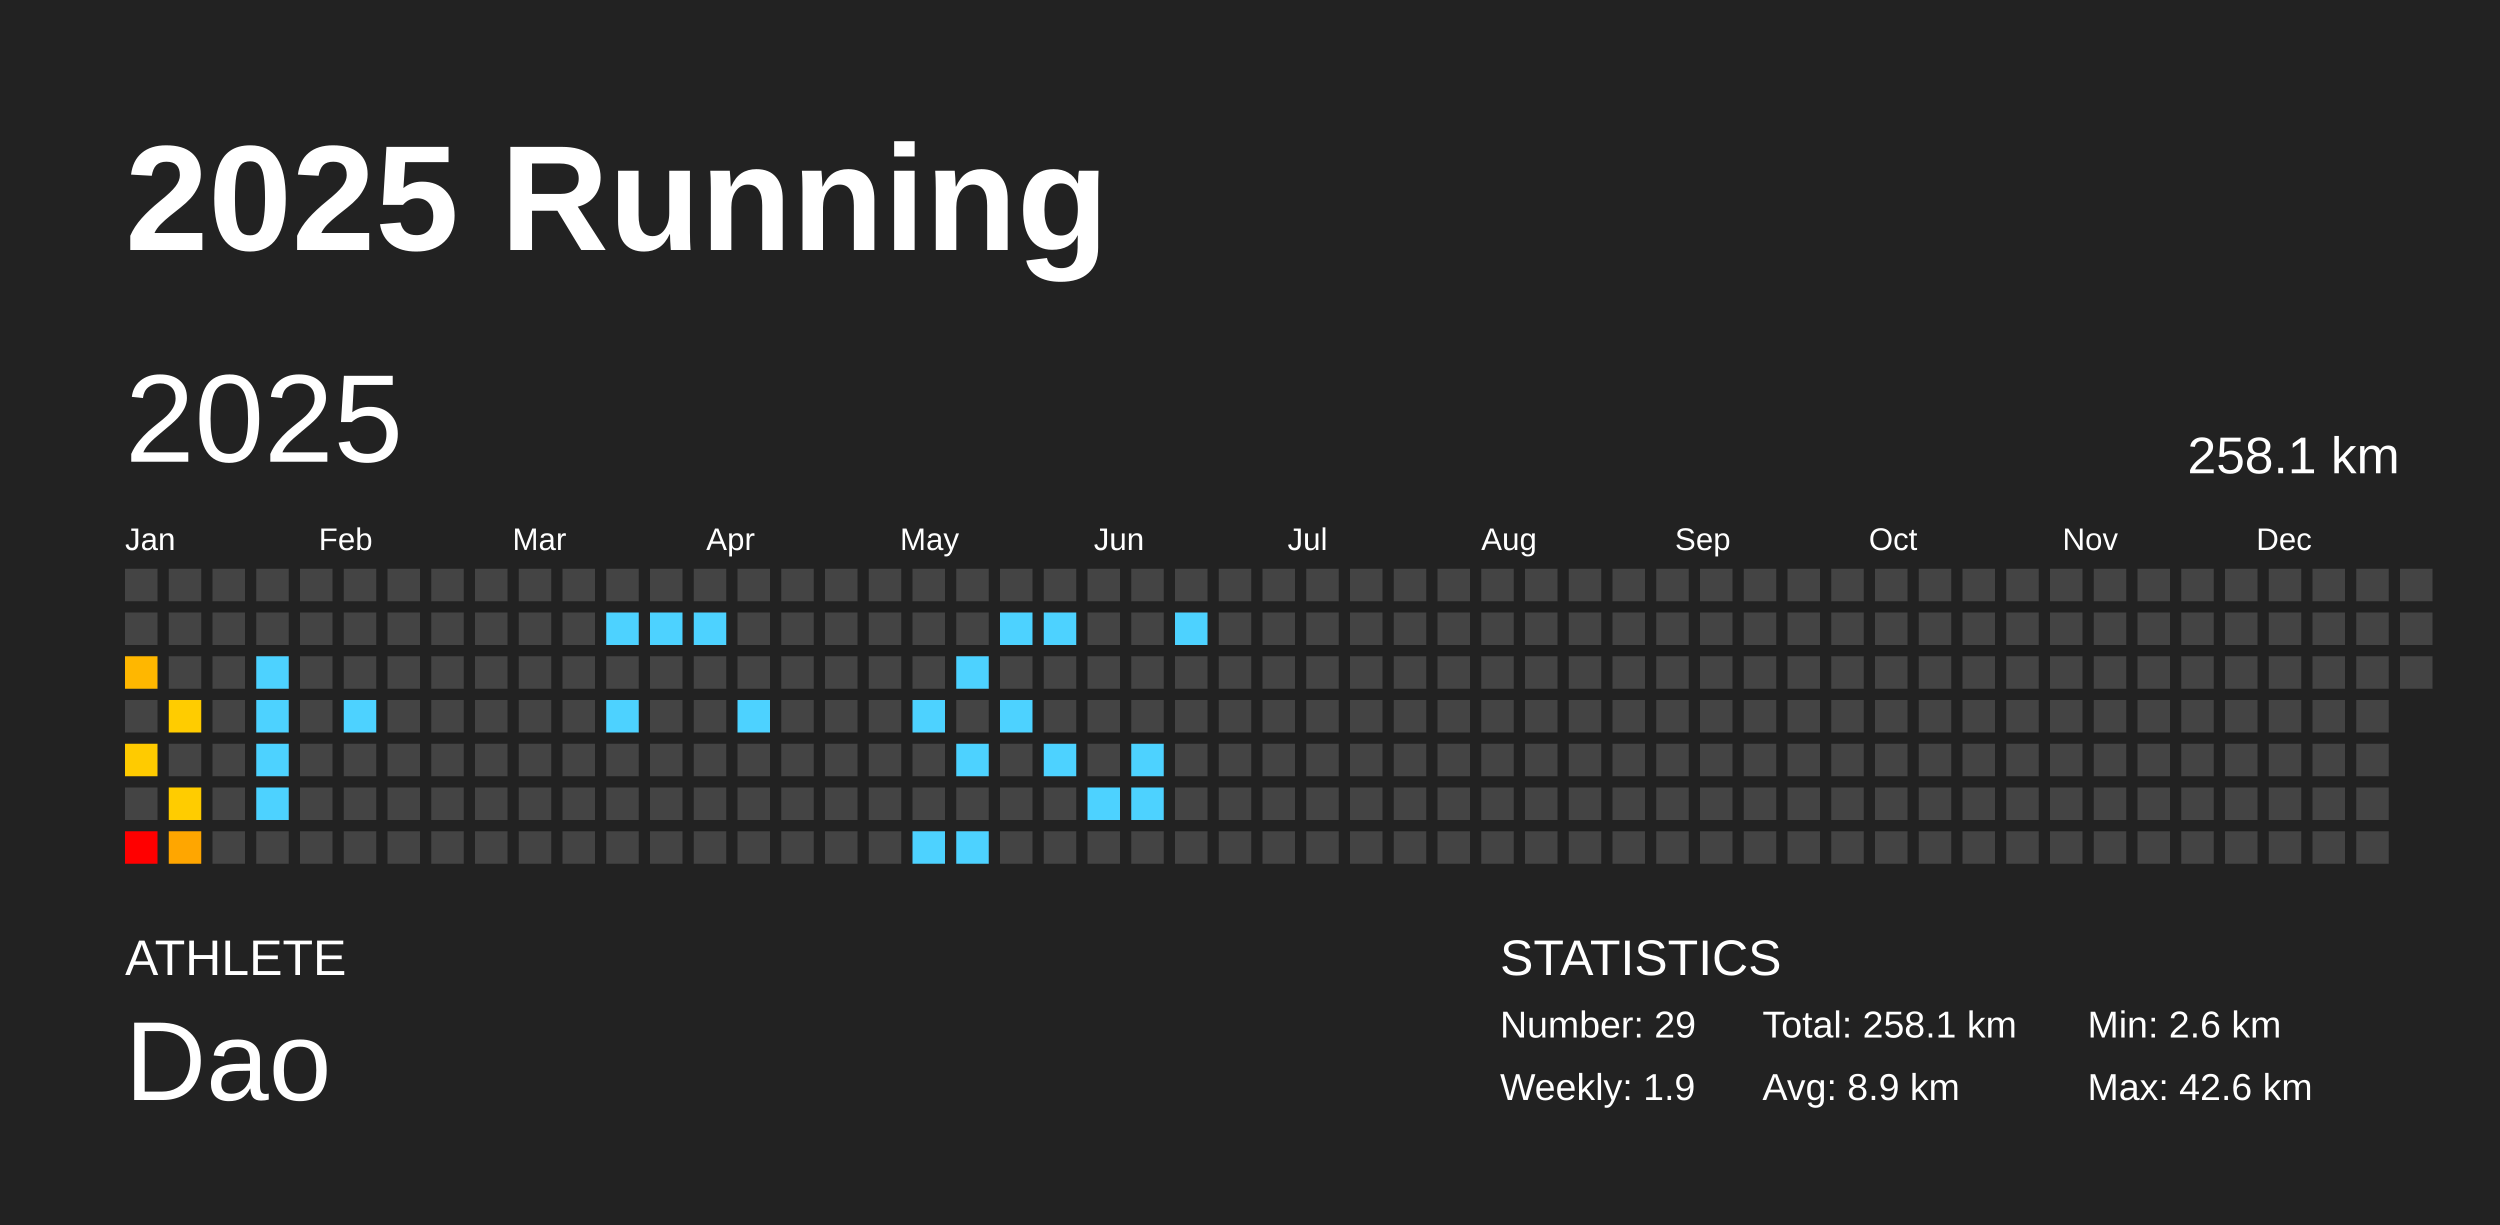
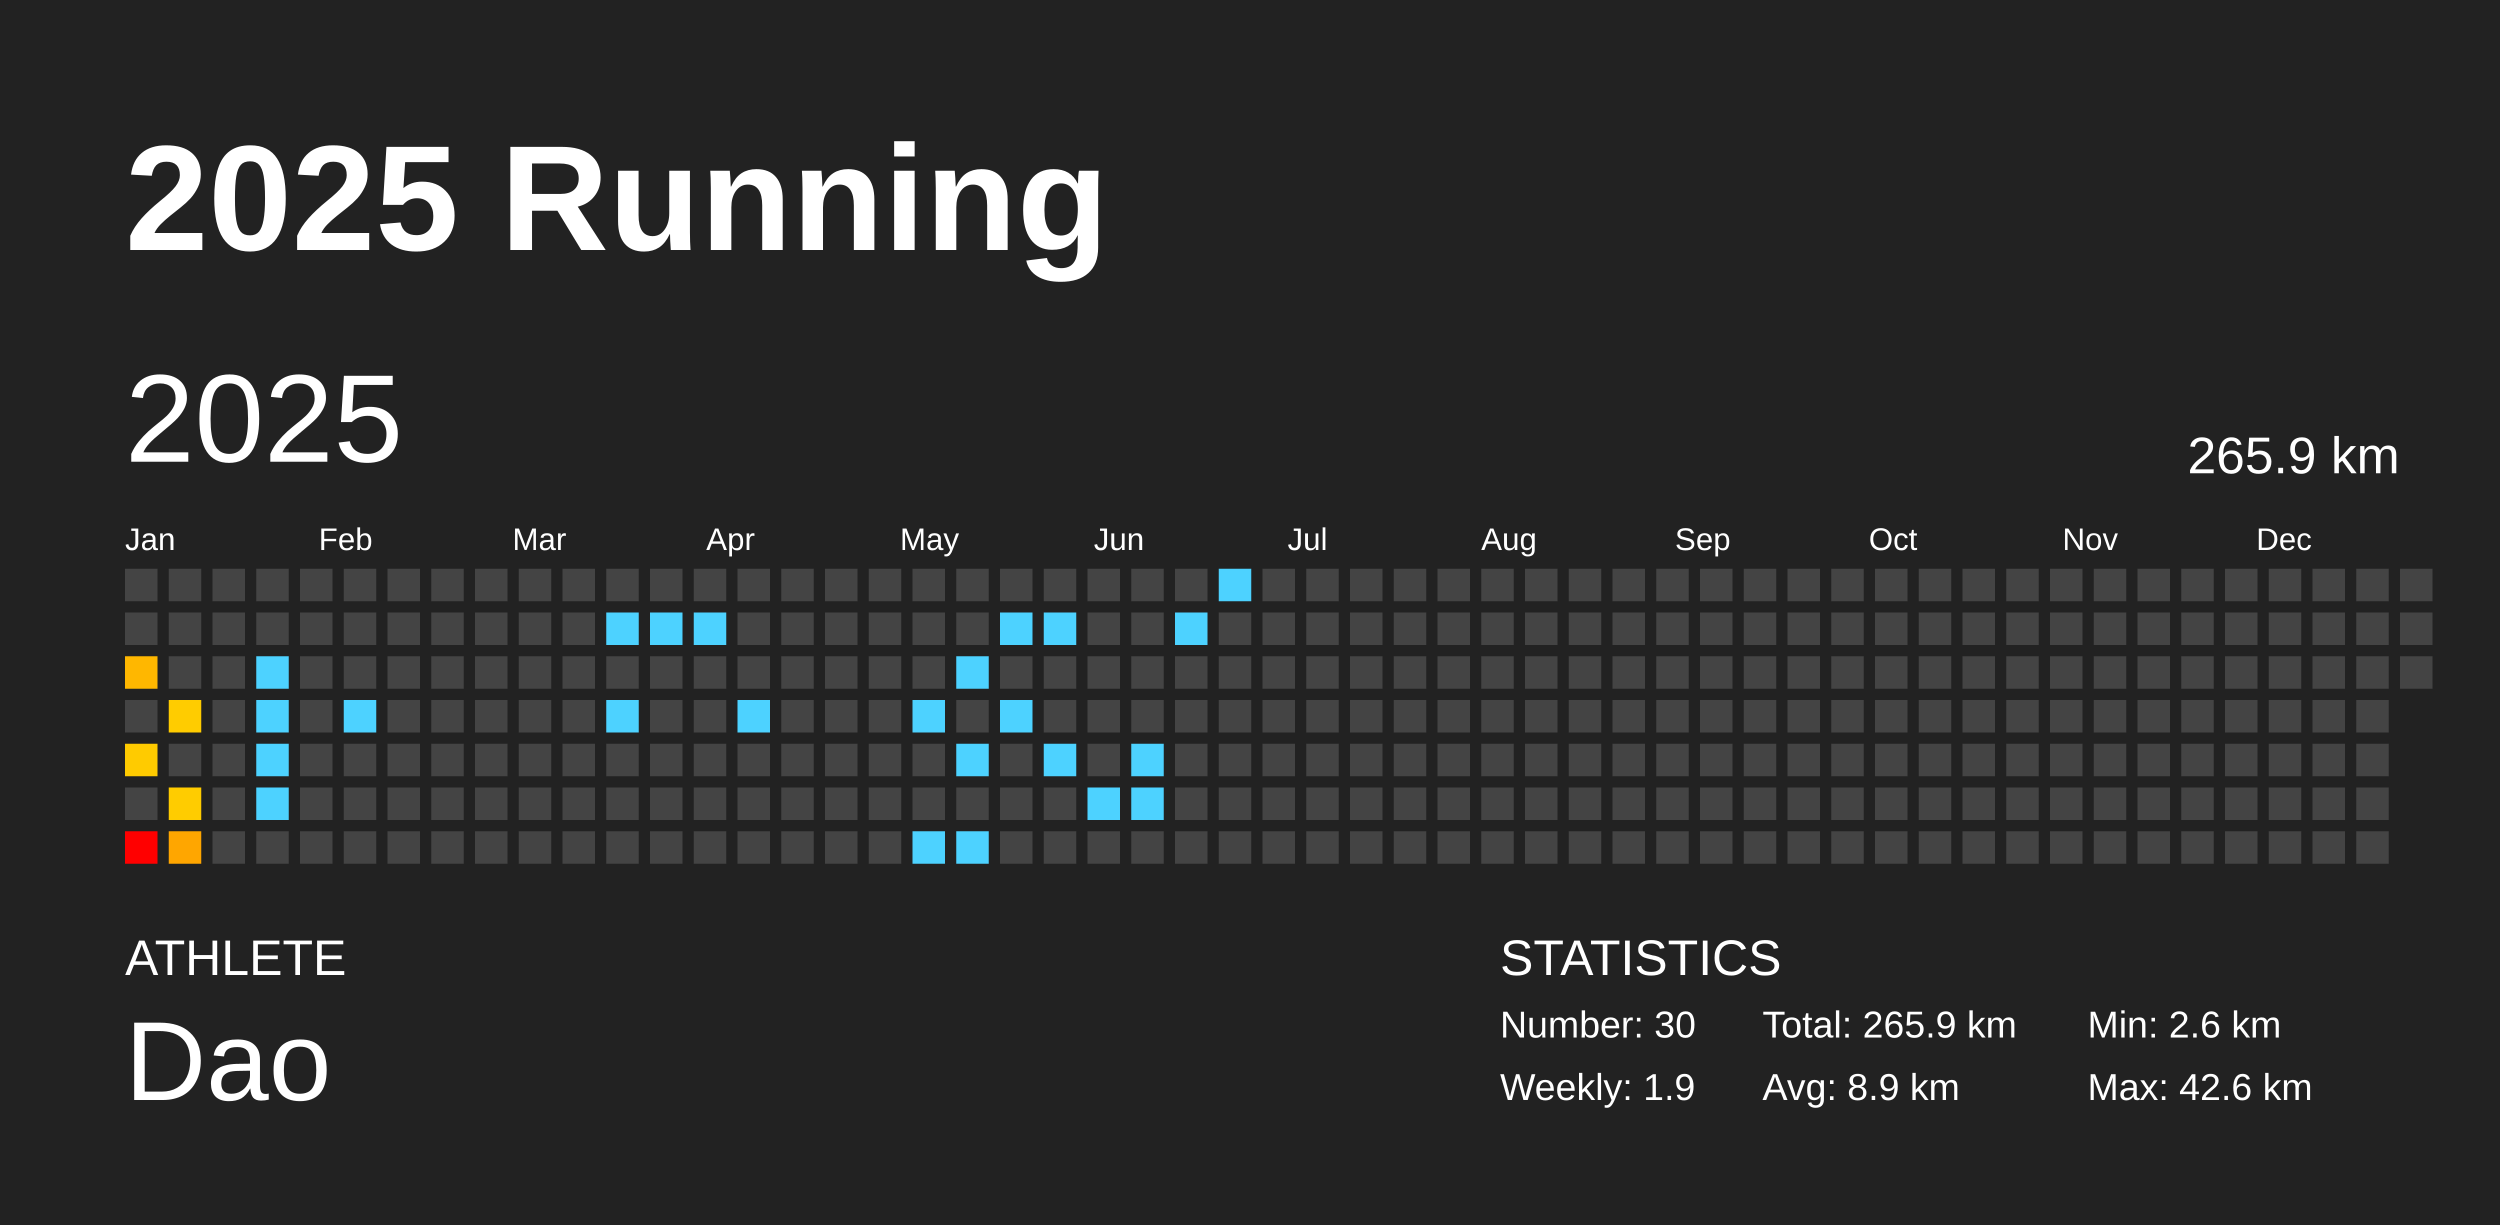
<svg xmlns="http://www.w3.org/2000/svg" baseProfile="full" height="98mm" version="1.1" viewBox="0,0,200,98" width="200mm">
  <defs />
  <rect fill="#222222" height="98" width="200" x="0" y="0" />
  <text fill="#FFFFFF" style="font-size:12px; font-family:Arial; font-weight:bold;" x="10" y="20">2025 Running</text>
  <text fill="#FFFFFF" style="font-size:4px; font-family:Arial" x="10" y="78">ATHLETE</text>
  <text fill="#FFFFFF" style="font-size:9px; font-family:Arial" x="10" y="88">Dao</text>
  <text fill="#FFFFFF" style="font-size:4px; font-family:Arial" x="120" y="78">STATISTICS</text>
-   <text fill="#FFFFFF" style="font-size:3px; font-family:Arial" x="120" y="83">Number: 29</text>
+   <text fill="#FFFFFF" style="font-size:3px; font-family:Arial" x="120" y="83">Number: 30</text>
  <text fill="#FFFFFF" style="font-size:3px; font-family:Arial" x="120" y="88">Weekly: 1.9</text>
-   <text fill="#FFFFFF" style="font-size:3px; font-family:Arial" x="141" y="83">Total: 258.1 km</text>
+   <text fill="#FFFFFF" style="font-size:3px; font-family:Arial" x="141" y="83">Total: 265.9 km</text>
  <text fill="#FFFFFF" style="font-size:3px; font-family:Arial" x="141" y="88">Avg: 8.9 km</text>
  <text fill="#FFFFFF" style="font-size:3px; font-family:Arial" x="167" y="83">Min: 2.6 km</text>
  <text fill="#FFFFFF" style="font-size:3px; font-family:Arial" x="167" y="88">Max: 42.6 km</text>
  <text dominant-baseline="hanging" fill="#FFFFFF" style="font-size:10.0px; font-family:Arial;" x="10" y="30">2025</text>
-   <text dominant-baseline="hanging" fill="#FFFFFF" style="font-size:4.125px; font-family:Arial;" x="175" y="35">258.1 km</text>
+   <text dominant-baseline="hanging" fill="#FFFFFF" style="font-size:4.125px; font-family:Arial;" x="175" y="35">265.9 km</text>
  <text fill="#FFFFFF" style="font-size:2.5px; font-family:Arial" x="10.0" y="44">Jan</text>
  <text fill="#FFFFFF" style="font-size:2.5px; font-family:Arial" x="25.5" y="44">Feb</text>
  <text fill="#FFFFFF" style="font-size:2.5px; font-family:Arial" x="41.0" y="44">Mar</text>
  <text fill="#FFFFFF" style="font-size:2.5px; font-family:Arial" x="56.5" y="44">Apr</text>
  <text fill="#FFFFFF" style="font-size:2.5px; font-family:Arial" x="72.0" y="44">May</text>
  <text fill="#FFFFFF" style="font-size:2.5px; font-family:Arial" x="87.5" y="44">Jun</text>
  <text fill="#FFFFFF" style="font-size:2.5px; font-family:Arial" x="103.0" y="44">Jul</text>
  <text fill="#FFFFFF" style="font-size:2.5px; font-family:Arial" x="118.5" y="44">Aug</text>
  <text fill="#FFFFFF" style="font-size:2.5px; font-family:Arial" x="134.0" y="44">Sep</text>
  <text fill="#FFFFFF" style="font-size:2.5px; font-family:Arial" x="149.5" y="44">Oct</text>
  <text fill="#FFFFFF" style="font-size:2.5px; font-family:Arial" x="165.0" y="44">Nov</text>
  <text fill="#FFFFFF" style="font-size:2.5px; font-family:Arial" x="180.5" y="44">Dec</text>
  <rect fill="#444444" height="2.6" width="2.6" x="10.0" y="45.5" />
  <rect fill="#444444" height="2.6" width="2.6" x="10.0" y="49.0" />
  <rect fill="#ffb700" height="2.6" width="2.6" x="10.0" y="52.5" />
  <rect fill="#444444" height="2.6" width="2.6" x="10.0" y="56.0" />
  <rect fill="#ffcb00" height="2.6" width="2.6" x="10.0" y="59.5" />
  <rect fill="#444444" height="2.6" width="2.6" x="10.0" y="63.0" />
  <rect fill="red" height="2.6" width="2.6" x="10.0" y="66.5" />
  <rect fill="#444444" height="2.6" width="2.6" x="13.5" y="45.5" />
  <rect fill="#444444" height="2.6" width="2.6" x="13.5" y="49.0" />
  <rect fill="#444444" height="2.6" width="2.6" x="13.5" y="52.5" />
  <rect fill="#ffcc00" height="2.6" width="2.6" x="13.5" y="56.0" />
  <rect fill="#444444" height="2.6" width="2.6" x="13.5" y="59.5" />
  <rect fill="#ffcc00" height="2.6" width="2.6" x="13.5" y="63.0" />
  <rect fill="#ffa600" height="2.6" width="2.6" x="13.5" y="66.5" />
  <rect fill="#444444" height="2.6" width="2.6" x="17.0" y="45.5" />
  <rect fill="#444444" height="2.6" width="2.6" x="17.0" y="49.0" />
  <rect fill="#444444" height="2.6" width="2.6" x="17.0" y="52.5" />
  <rect fill="#444444" height="2.6" width="2.6" x="17.0" y="56.0" />
  <rect fill="#444444" height="2.6" width="2.6" x="17.0" y="59.5" />
  <rect fill="#444444" height="2.6" width="2.6" x="17.0" y="63.0" />
  <rect fill="#444444" height="2.6" width="2.6" x="17.0" y="66.5" />
  <rect fill="#444444" height="2.6" width="2.6" x="20.5" y="45.5" />
  <rect fill="#444444" height="2.6" width="2.6" x="20.5" y="49.0" />
  <rect fill="#4dd2ff" height="2.6" width="2.6" x="20.5" y="52.5" />
  <rect fill="#4dd2ff" height="2.6" width="2.6" x="20.5" y="56.0" />
  <rect fill="#4dd2ff" height="2.6" width="2.6" x="20.5" y="59.5" />
  <rect fill="#4dd2ff" height="2.6" width="2.6" x="20.5" y="63.0" />
  <rect fill="#444444" height="2.6" width="2.6" x="20.5" y="66.5" />
  <rect fill="#444444" height="2.6" width="2.6" x="24.0" y="45.5" />
  <rect fill="#444444" height="2.6" width="2.6" x="24.0" y="49.0" />
  <rect fill="#444444" height="2.6" width="2.6" x="24.0" y="52.5" />
  <rect fill="#444444" height="2.6" width="2.6" x="24.0" y="56.0" />
  <rect fill="#444444" height="2.6" width="2.6" x="24.0" y="59.5" />
  <rect fill="#444444" height="2.6" width="2.6" x="24.0" y="63.0" />
  <rect fill="#444444" height="2.6" width="2.6" x="24.0" y="66.5" />
  <rect fill="#444444" height="2.6" width="2.6" x="27.5" y="45.5" />
  <rect fill="#444444" height="2.6" width="2.6" x="27.5" y="49.0" />
  <rect fill="#444444" height="2.6" width="2.6" x="27.5" y="52.5" />
  <rect fill="#4dd2ff" height="2.6" width="2.6" x="27.5" y="56.0" />
  <rect fill="#444444" height="2.6" width="2.6" x="27.5" y="59.5" />
  <rect fill="#444444" height="2.6" width="2.6" x="27.5" y="63.0" />
  <rect fill="#444444" height="2.6" width="2.6" x="27.5" y="66.5" />
  <rect fill="#444444" height="2.6" width="2.6" x="31.0" y="45.5" />
  <rect fill="#444444" height="2.6" width="2.6" x="31.0" y="49.0" />
  <rect fill="#444444" height="2.6" width="2.6" x="31.0" y="52.5" />
  <rect fill="#444444" height="2.6" width="2.6" x="31.0" y="56.0" />
  <rect fill="#444444" height="2.6" width="2.6" x="31.0" y="59.5" />
  <rect fill="#444444" height="2.6" width="2.6" x="31.0" y="63.0" />
  <rect fill="#444444" height="2.6" width="2.6" x="31.0" y="66.5" />
  <rect fill="#444444" height="2.6" width="2.6" x="34.5" y="45.5" />
  <rect fill="#444444" height="2.6" width="2.6" x="34.5" y="49.0" />
  <rect fill="#444444" height="2.6" width="2.6" x="34.5" y="52.5" />
  <rect fill="#444444" height="2.6" width="2.6" x="34.5" y="56.0" />
  <rect fill="#444444" height="2.6" width="2.6" x="34.5" y="59.5" />
  <rect fill="#444444" height="2.6" width="2.6" x="34.5" y="63.0" />
  <rect fill="#444444" height="2.6" width="2.6" x="34.5" y="66.5" />
  <rect fill="#444444" height="2.6" width="2.6" x="38.0" y="45.5" />
  <rect fill="#444444" height="2.6" width="2.6" x="38.0" y="49.0" />
  <rect fill="#444444" height="2.6" width="2.6" x="38.0" y="52.5" />
  <rect fill="#444444" height="2.6" width="2.6" x="38.0" y="56.0" />
  <rect fill="#444444" height="2.6" width="2.6" x="38.0" y="59.5" />
  <rect fill="#444444" height="2.6" width="2.6" x="38.0" y="63.0" />
  <rect fill="#444444" height="2.6" width="2.6" x="38.0" y="66.5" />
  <rect fill="#444444" height="2.6" width="2.6" x="41.5" y="45.5" />
  <rect fill="#444444" height="2.6" width="2.6" x="41.5" y="49.0" />
  <rect fill="#444444" height="2.6" width="2.6" x="41.5" y="52.5" />
  <rect fill="#444444" height="2.6" width="2.6" x="41.5" y="56.0" />
  <rect fill="#444444" height="2.6" width="2.6" x="41.5" y="59.5" />
  <rect fill="#444444" height="2.6" width="2.6" x="41.5" y="63.0" />
  <rect fill="#444444" height="2.6" width="2.6" x="41.5" y="66.5" />
  <rect fill="#444444" height="2.6" width="2.6" x="45.0" y="45.5" />
  <rect fill="#444444" height="2.6" width="2.6" x="45.0" y="49.0" />
  <rect fill="#444444" height="2.6" width="2.6" x="45.0" y="52.5" />
  <rect fill="#444444" height="2.6" width="2.6" x="45.0" y="56.0" />
  <rect fill="#444444" height="2.6" width="2.6" x="45.0" y="59.5" />
  <rect fill="#444444" height="2.6" width="2.6" x="45.0" y="63.0" />
  <rect fill="#444444" height="2.6" width="2.6" x="45.0" y="66.5" />
  <rect fill="#444444" height="2.6" width="2.6" x="48.5" y="45.5" />
  <rect fill="#4dd2ff" height="2.6" width="2.6" x="48.5" y="49.0" />
  <rect fill="#444444" height="2.6" width="2.6" x="48.5" y="52.5" />
  <rect fill="#4dd2ff" height="2.6" width="2.6" x="48.5" y="56.0" />
  <rect fill="#444444" height="2.6" width="2.6" x="48.5" y="59.5" />
  <rect fill="#444444" height="2.6" width="2.6" x="48.5" y="63.0" />
  <rect fill="#444444" height="2.6" width="2.6" x="48.5" y="66.5" />
  <rect fill="#444444" height="2.6" width="2.6" x="52.0" y="45.5" />
  <rect fill="#4dd2ff" height="2.6" width="2.6" x="52.0" y="49.0" />
  <rect fill="#444444" height="2.6" width="2.6" x="52.0" y="52.5" />
  <rect fill="#444444" height="2.6" width="2.6" x="52.0" y="56.0" />
  <rect fill="#444444" height="2.6" width="2.6" x="52.0" y="59.5" />
  <rect fill="#444444" height="2.6" width="2.6" x="52.0" y="63.0" />
  <rect fill="#444444" height="2.6" width="2.6" x="52.0" y="66.5" />
  <rect fill="#444444" height="2.6" width="2.6" x="55.5" y="45.5" />
  <rect fill="#4dd2ff" height="2.6" width="2.6" x="55.5" y="49.0" />
  <rect fill="#444444" height="2.6" width="2.6" x="55.5" y="52.5" />
  <rect fill="#444444" height="2.6" width="2.6" x="55.5" y="56.0" />
  <rect fill="#444444" height="2.6" width="2.6" x="55.5" y="59.5" />
  <rect fill="#444444" height="2.6" width="2.6" x="55.5" y="63.0" />
  <rect fill="#444444" height="2.6" width="2.6" x="55.5" y="66.5" />
  <rect fill="#444444" height="2.6" width="2.6" x="59.0" y="45.5" />
  <rect fill="#444444" height="2.6" width="2.6" x="59.0" y="49.0" />
  <rect fill="#444444" height="2.6" width="2.6" x="59.0" y="52.5" />
  <rect fill="#4dd2ff" height="2.6" width="2.6" x="59.0" y="56.0" />
  <rect fill="#444444" height="2.6" width="2.6" x="59.0" y="59.5" />
  <rect fill="#444444" height="2.6" width="2.6" x="59.0" y="63.0" />
  <rect fill="#444444" height="2.6" width="2.6" x="59.0" y="66.5" />
  <rect fill="#444444" height="2.6" width="2.6" x="62.5" y="45.5" />
  <rect fill="#444444" height="2.6" width="2.6" x="62.5" y="49.0" />
  <rect fill="#444444" height="2.6" width="2.6" x="62.5" y="52.5" />
  <rect fill="#444444" height="2.6" width="2.6" x="62.5" y="56.0" />
  <rect fill="#444444" height="2.6" width="2.6" x="62.5" y="59.5" />
  <rect fill="#444444" height="2.6" width="2.6" x="62.5" y="63.0" />
  <rect fill="#444444" height="2.6" width="2.6" x="62.5" y="66.5" />
  <rect fill="#444444" height="2.6" width="2.6" x="66.0" y="45.5" />
  <rect fill="#444444" height="2.6" width="2.6" x="66.0" y="49.0" />
  <rect fill="#444444" height="2.6" width="2.6" x="66.0" y="52.5" />
  <rect fill="#444444" height="2.6" width="2.6" x="66.0" y="56.0" />
  <rect fill="#444444" height="2.6" width="2.6" x="66.0" y="59.5" />
  <rect fill="#444444" height="2.6" width="2.6" x="66.0" y="63.0" />
  <rect fill="#444444" height="2.6" width="2.6" x="66.0" y="66.5" />
  <rect fill="#444444" height="2.6" width="2.6" x="69.5" y="45.5" />
  <rect fill="#444444" height="2.6" width="2.6" x="69.5" y="49.0" />
  <rect fill="#444444" height="2.6" width="2.6" x="69.5" y="52.5" />
  <rect fill="#444444" height="2.6" width="2.6" x="69.5" y="56.0" />
  <rect fill="#444444" height="2.6" width="2.6" x="69.5" y="59.5" />
  <rect fill="#444444" height="2.6" width="2.6" x="69.5" y="63.0" />
  <rect fill="#444444" height="2.6" width="2.6" x="69.5" y="66.5" />
  <rect fill="#444444" height="2.6" width="2.6" x="73.0" y="45.5" />
  <rect fill="#444444" height="2.6" width="2.6" x="73.0" y="49.0" />
  <rect fill="#444444" height="2.6" width="2.6" x="73.0" y="52.5" />
  <rect fill="#4dd2ff" height="2.6" width="2.6" x="73.0" y="56.0" />
  <rect fill="#444444" height="2.6" width="2.6" x="73.0" y="59.5" />
  <rect fill="#444444" height="2.6" width="2.6" x="73.0" y="63.0" />
  <rect fill="#4dd2ff" height="2.6" width="2.6" x="73.0" y="66.5" />
  <rect fill="#444444" height="2.6" width="2.6" x="76.5" y="45.5" />
  <rect fill="#444444" height="2.6" width="2.6" x="76.5" y="49.0" />
  <rect fill="#4dd2ff" height="2.6" width="2.6" x="76.5" y="52.5" />
  <rect fill="#444444" height="2.6" width="2.6" x="76.5" y="56.0" />
  <rect fill="#4dd2ff" height="2.6" width="2.6" x="76.5" y="59.5" />
  <rect fill="#444444" height="2.6" width="2.6" x="76.5" y="63.0" />
  <rect fill="#4dd2ff" height="2.6" width="2.6" x="76.5" y="66.5" />
  <rect fill="#444444" height="2.6" width="2.6" x="80.0" y="45.5" />
  <rect fill="#4dd2ff" height="2.6" width="2.6" x="80.0" y="49.0" />
  <rect fill="#444444" height="2.6" width="2.6" x="80.0" y="52.5" />
  <rect fill="#4dd2ff" height="2.6" width="2.6" x="80.0" y="56.0" />
  <rect fill="#444444" height="2.6" width="2.6" x="80.0" y="59.5" />
  <rect fill="#444444" height="2.6" width="2.6" x="80.0" y="63.0" />
  <rect fill="#444444" height="2.6" width="2.6" x="80.0" y="66.5" />
  <rect fill="#444444" height="2.6" width="2.6" x="83.5" y="45.5" />
  <rect fill="#4dd2ff" height="2.6" width="2.6" x="83.5" y="49.0" />
  <rect fill="#444444" height="2.6" width="2.6" x="83.5" y="52.5" />
  <rect fill="#444444" height="2.6" width="2.6" x="83.5" y="56.0" />
  <rect fill="#4dd2ff" height="2.6" width="2.6" x="83.5" y="59.5" />
  <rect fill="#444444" height="2.6" width="2.6" x="83.5" y="63.0" />
  <rect fill="#444444" height="2.6" width="2.6" x="83.5" y="66.5" />
  <rect fill="#444444" height="2.6" width="2.6" x="87.0" y="45.5" />
  <rect fill="#444444" height="2.6" width="2.6" x="87.0" y="49.0" />
  <rect fill="#444444" height="2.6" width="2.6" x="87.0" y="52.5" />
  <rect fill="#444444" height="2.6" width="2.6" x="87.0" y="56.0" />
  <rect fill="#444444" height="2.6" width="2.6" x="87.0" y="59.5" />
  <rect fill="#4dd2ff" height="2.6" width="2.6" x="87.0" y="63.0" />
  <rect fill="#444444" height="2.6" width="2.6" x="87.0" y="66.5" />
  <rect fill="#444444" height="2.6" width="2.6" x="90.5" y="45.5" />
  <rect fill="#444444" height="2.6" width="2.6" x="90.5" y="49.0" />
  <rect fill="#444444" height="2.6" width="2.6" x="90.5" y="52.5" />
  <rect fill="#444444" height="2.6" width="2.6" x="90.5" y="56.0" />
  <rect fill="#4dd2ff" height="2.6" width="2.6" x="90.5" y="59.5" />
  <rect fill="#4dd2ff" height="2.6" width="2.6" x="90.5" y="63.0" />
  <rect fill="#444444" height="2.6" width="2.6" x="90.5" y="66.5" />
  <rect fill="#444444" height="2.6" width="2.6" x="94.0" y="45.5" />
  <rect fill="#4dd2ff" height="2.6" width="2.6" x="94.0" y="49.0" />
  <rect fill="#444444" height="2.6" width="2.6" x="94.0" y="52.5" />
  <rect fill="#444444" height="2.6" width="2.6" x="94.0" y="56.0" />
  <rect fill="#444444" height="2.6" width="2.6" x="94.0" y="59.5" />
  <rect fill="#444444" height="2.6" width="2.6" x="94.0" y="63.0" />
  <rect fill="#444444" height="2.6" width="2.6" x="94.0" y="66.5" />
-   <rect fill="#444444" height="2.6" width="2.6" x="97.5" y="45.5" />
+   <rect fill="#4dd2ff" height="2.6" width="2.6" x="97.5" y="45.5" />
  <rect fill="#444444" height="2.6" width="2.6" x="97.5" y="49.0" />
  <rect fill="#444444" height="2.6" width="2.6" x="97.5" y="52.5" />
  <rect fill="#444444" height="2.6" width="2.6" x="97.5" y="56.0" />
  <rect fill="#444444" height="2.6" width="2.6" x="97.5" y="59.5" />
  <rect fill="#444444" height="2.6" width="2.6" x="97.5" y="63.0" />
  <rect fill="#444444" height="2.6" width="2.6" x="97.5" y="66.5" />
  <rect fill="#444444" height="2.6" width="2.6" x="101.0" y="45.5" />
  <rect fill="#444444" height="2.6" width="2.6" x="101.0" y="49.0" />
  <rect fill="#444444" height="2.6" width="2.6" x="101.0" y="52.5" />
  <rect fill="#444444" height="2.6" width="2.6" x="101.0" y="56.0" />
  <rect fill="#444444" height="2.6" width="2.6" x="101.0" y="59.5" />
  <rect fill="#444444" height="2.6" width="2.6" x="101.0" y="63.0" />
  <rect fill="#444444" height="2.6" width="2.6" x="101.0" y="66.5" />
  <rect fill="#444444" height="2.6" width="2.6" x="104.5" y="45.5" />
  <rect fill="#444444" height="2.6" width="2.6" x="104.5" y="49.0" />
  <rect fill="#444444" height="2.6" width="2.6" x="104.5" y="52.5" />
  <rect fill="#444444" height="2.6" width="2.6" x="104.5" y="56.0" />
  <rect fill="#444444" height="2.6" width="2.6" x="104.5" y="59.5" />
  <rect fill="#444444" height="2.6" width="2.6" x="104.5" y="63.0" />
  <rect fill="#444444" height="2.6" width="2.6" x="104.5" y="66.5" />
  <rect fill="#444444" height="2.6" width="2.6" x="108.0" y="45.5" />
  <rect fill="#444444" height="2.6" width="2.6" x="108.0" y="49.0" />
  <rect fill="#444444" height="2.6" width="2.6" x="108.0" y="52.5" />
  <rect fill="#444444" height="2.6" width="2.6" x="108.0" y="56.0" />
  <rect fill="#444444" height="2.6" width="2.6" x="108.0" y="59.5" />
  <rect fill="#444444" height="2.6" width="2.6" x="108.0" y="63.0" />
  <rect fill="#444444" height="2.6" width="2.6" x="108.0" y="66.5" />
  <rect fill="#444444" height="2.6" width="2.6" x="111.5" y="45.5" />
  <rect fill="#444444" height="2.6" width="2.6" x="111.5" y="49.0" />
  <rect fill="#444444" height="2.6" width="2.6" x="111.5" y="52.5" />
  <rect fill="#444444" height="2.6" width="2.6" x="111.5" y="56.0" />
  <rect fill="#444444" height="2.6" width="2.6" x="111.5" y="59.5" />
  <rect fill="#444444" height="2.6" width="2.6" x="111.5" y="63.0" />
  <rect fill="#444444" height="2.6" width="2.6" x="111.5" y="66.5" />
  <rect fill="#444444" height="2.6" width="2.6" x="115.0" y="45.5" />
  <rect fill="#444444" height="2.6" width="2.6" x="115.0" y="49.0" />
  <rect fill="#444444" height="2.6" width="2.6" x="115.0" y="52.5" />
  <rect fill="#444444" height="2.6" width="2.6" x="115.0" y="56.0" />
  <rect fill="#444444" height="2.6" width="2.6" x="115.0" y="59.5" />
  <rect fill="#444444" height="2.6" width="2.6" x="115.0" y="63.0" />
  <rect fill="#444444" height="2.6" width="2.6" x="115.0" y="66.5" />
  <rect fill="#444444" height="2.6" width="2.6" x="118.5" y="45.5" />
  <rect fill="#444444" height="2.6" width="2.6" x="118.5" y="49.0" />
  <rect fill="#444444" height="2.6" width="2.6" x="118.5" y="52.5" />
  <rect fill="#444444" height="2.6" width="2.6" x="118.5" y="56.0" />
  <rect fill="#444444" height="2.6" width="2.6" x="118.5" y="59.5" />
  <rect fill="#444444" height="2.6" width="2.6" x="118.5" y="63.0" />
  <rect fill="#444444" height="2.6" width="2.6" x="118.5" y="66.5" />
  <rect fill="#444444" height="2.6" width="2.6" x="122.0" y="45.5" />
  <rect fill="#444444" height="2.6" width="2.6" x="122.0" y="49.0" />
  <rect fill="#444444" height="2.6" width="2.6" x="122.0" y="52.5" />
  <rect fill="#444444" height="2.6" width="2.6" x="122.0" y="56.0" />
  <rect fill="#444444" height="2.6" width="2.6" x="122.0" y="59.5" />
  <rect fill="#444444" height="2.6" width="2.6" x="122.0" y="63.0" />
  <rect fill="#444444" height="2.6" width="2.6" x="122.0" y="66.5" />
  <rect fill="#444444" height="2.6" width="2.6" x="125.5" y="45.5" />
  <rect fill="#444444" height="2.6" width="2.6" x="125.5" y="49.0" />
  <rect fill="#444444" height="2.6" width="2.6" x="125.5" y="52.5" />
  <rect fill="#444444" height="2.6" width="2.6" x="125.5" y="56.0" />
  <rect fill="#444444" height="2.6" width="2.6" x="125.5" y="59.5" />
  <rect fill="#444444" height="2.6" width="2.6" x="125.5" y="63.0" />
  <rect fill="#444444" height="2.6" width="2.6" x="125.5" y="66.5" />
  <rect fill="#444444" height="2.6" width="2.6" x="129.0" y="45.5" />
  <rect fill="#444444" height="2.6" width="2.6" x="129.0" y="49.0" />
  <rect fill="#444444" height="2.6" width="2.6" x="129.0" y="52.5" />
  <rect fill="#444444" height="2.6" width="2.6" x="129.0" y="56.0" />
  <rect fill="#444444" height="2.6" width="2.6" x="129.0" y="59.5" />
  <rect fill="#444444" height="2.6" width="2.6" x="129.0" y="63.0" />
  <rect fill="#444444" height="2.6" width="2.6" x="129.0" y="66.5" />
  <rect fill="#444444" height="2.6" width="2.6" x="132.5" y="45.5" />
  <rect fill="#444444" height="2.6" width="2.6" x="132.5" y="49.0" />
  <rect fill="#444444" height="2.6" width="2.6" x="132.5" y="52.5" />
  <rect fill="#444444" height="2.6" width="2.6" x="132.5" y="56.0" />
  <rect fill="#444444" height="2.6" width="2.6" x="132.5" y="59.5" />
  <rect fill="#444444" height="2.6" width="2.6" x="132.5" y="63.0" />
  <rect fill="#444444" height="2.6" width="2.6" x="132.5" y="66.5" />
  <rect fill="#444444" height="2.6" width="2.6" x="136.0" y="45.5" />
  <rect fill="#444444" height="2.6" width="2.6" x="136.0" y="49.0" />
  <rect fill="#444444" height="2.6" width="2.6" x="136.0" y="52.5" />
  <rect fill="#444444" height="2.6" width="2.6" x="136.0" y="56.0" />
  <rect fill="#444444" height="2.6" width="2.6" x="136.0" y="59.5" />
  <rect fill="#444444" height="2.6" width="2.6" x="136.0" y="63.0" />
  <rect fill="#444444" height="2.6" width="2.6" x="136.0" y="66.5" />
  <rect fill="#444444" height="2.6" width="2.6" x="139.5" y="45.5" />
  <rect fill="#444444" height="2.6" width="2.6" x="139.5" y="49.0" />
  <rect fill="#444444" height="2.6" width="2.6" x="139.5" y="52.5" />
  <rect fill="#444444" height="2.6" width="2.6" x="139.5" y="56.0" />
  <rect fill="#444444" height="2.6" width="2.6" x="139.5" y="59.5" />
  <rect fill="#444444" height="2.6" width="2.6" x="139.5" y="63.0" />
  <rect fill="#444444" height="2.6" width="2.6" x="139.5" y="66.5" />
  <rect fill="#444444" height="2.6" width="2.6" x="143.0" y="45.5" />
  <rect fill="#444444" height="2.6" width="2.6" x="143.0" y="49.0" />
  <rect fill="#444444" height="2.6" width="2.6" x="143.0" y="52.5" />
  <rect fill="#444444" height="2.6" width="2.6" x="143.0" y="56.0" />
  <rect fill="#444444" height="2.6" width="2.6" x="143.0" y="59.5" />
  <rect fill="#444444" height="2.6" width="2.6" x="143.0" y="63.0" />
  <rect fill="#444444" height="2.6" width="2.6" x="143.0" y="66.5" />
  <rect fill="#444444" height="2.6" width="2.6" x="146.5" y="45.5" />
  <rect fill="#444444" height="2.6" width="2.6" x="146.5" y="49.0" />
  <rect fill="#444444" height="2.6" width="2.6" x="146.5" y="52.5" />
  <rect fill="#444444" height="2.6" width="2.6" x="146.5" y="56.0" />
  <rect fill="#444444" height="2.6" width="2.6" x="146.5" y="59.5" />
  <rect fill="#444444" height="2.6" width="2.6" x="146.5" y="63.0" />
  <rect fill="#444444" height="2.6" width="2.6" x="146.5" y="66.5" />
  <rect fill="#444444" height="2.6" width="2.6" x="150.0" y="45.5" />
  <rect fill="#444444" height="2.6" width="2.6" x="150.0" y="49.0" />
  <rect fill="#444444" height="2.6" width="2.6" x="150.0" y="52.5" />
  <rect fill="#444444" height="2.6" width="2.6" x="150.0" y="56.0" />
  <rect fill="#444444" height="2.6" width="2.6" x="150.0" y="59.5" />
  <rect fill="#444444" height="2.6" width="2.6" x="150.0" y="63.0" />
  <rect fill="#444444" height="2.6" width="2.6" x="150.0" y="66.5" />
  <rect fill="#444444" height="2.6" width="2.6" x="153.5" y="45.5" />
  <rect fill="#444444" height="2.6" width="2.6" x="153.5" y="49.0" />
  <rect fill="#444444" height="2.6" width="2.6" x="153.5" y="52.5" />
  <rect fill="#444444" height="2.6" width="2.6" x="153.5" y="56.0" />
  <rect fill="#444444" height="2.6" width="2.6" x="153.5" y="59.5" />
  <rect fill="#444444" height="2.6" width="2.6" x="153.5" y="63.0" />
  <rect fill="#444444" height="2.6" width="2.6" x="153.5" y="66.5" />
  <rect fill="#444444" height="2.6" width="2.6" x="157.0" y="45.5" />
  <rect fill="#444444" height="2.6" width="2.6" x="157.0" y="49.0" />
  <rect fill="#444444" height="2.6" width="2.6" x="157.0" y="52.5" />
  <rect fill="#444444" height="2.6" width="2.6" x="157.0" y="56.0" />
  <rect fill="#444444" height="2.6" width="2.6" x="157.0" y="59.5" />
  <rect fill="#444444" height="2.6" width="2.6" x="157.0" y="63.0" />
  <rect fill="#444444" height="2.6" width="2.6" x="157.0" y="66.5" />
  <rect fill="#444444" height="2.6" width="2.6" x="160.5" y="45.5" />
  <rect fill="#444444" height="2.6" width="2.6" x="160.5" y="49.0" />
  <rect fill="#444444" height="2.6" width="2.6" x="160.5" y="52.5" />
  <rect fill="#444444" height="2.6" width="2.6" x="160.5" y="56.0" />
  <rect fill="#444444" height="2.6" width="2.6" x="160.5" y="59.5" />
  <rect fill="#444444" height="2.6" width="2.6" x="160.5" y="63.0" />
  <rect fill="#444444" height="2.6" width="2.6" x="160.5" y="66.5" />
  <rect fill="#444444" height="2.6" width="2.6" x="164.0" y="45.5" />
  <rect fill="#444444" height="2.6" width="2.6" x="164.0" y="49.0" />
  <rect fill="#444444" height="2.6" width="2.6" x="164.0" y="52.5" />
  <rect fill="#444444" height="2.6" width="2.6" x="164.0" y="56.0" />
  <rect fill="#444444" height="2.6" width="2.6" x="164.0" y="59.5" />
  <rect fill="#444444" height="2.6" width="2.6" x="164.0" y="63.0" />
  <rect fill="#444444" height="2.6" width="2.6" x="164.0" y="66.5" />
  <rect fill="#444444" height="2.6" width="2.6" x="167.5" y="45.5" />
  <rect fill="#444444" height="2.6" width="2.6" x="167.5" y="49.0" />
  <rect fill="#444444" height="2.6" width="2.6" x="167.5" y="52.5" />
  <rect fill="#444444" height="2.6" width="2.6" x="167.5" y="56.0" />
  <rect fill="#444444" height="2.6" width="2.6" x="167.5" y="59.5" />
  <rect fill="#444444" height="2.6" width="2.6" x="167.5" y="63.0" />
  <rect fill="#444444" height="2.6" width="2.6" x="167.5" y="66.5" />
  <rect fill="#444444" height="2.6" width="2.6" x="171.0" y="45.5" />
  <rect fill="#444444" height="2.6" width="2.6" x="171.0" y="49.0" />
  <rect fill="#444444" height="2.6" width="2.6" x="171.0" y="52.5" />
  <rect fill="#444444" height="2.6" width="2.6" x="171.0" y="56.0" />
  <rect fill="#444444" height="2.6" width="2.6" x="171.0" y="59.5" />
  <rect fill="#444444" height="2.6" width="2.6" x="171.0" y="63.0" />
  <rect fill="#444444" height="2.6" width="2.6" x="171.0" y="66.5" />
  <rect fill="#444444" height="2.6" width="2.6" x="174.5" y="45.5" />
  <rect fill="#444444" height="2.6" width="2.6" x="174.5" y="49.0" />
  <rect fill="#444444" height="2.6" width="2.6" x="174.5" y="52.5" />
  <rect fill="#444444" height="2.6" width="2.6" x="174.5" y="56.0" />
  <rect fill="#444444" height="2.6" width="2.6" x="174.5" y="59.5" />
  <rect fill="#444444" height="2.6" width="2.6" x="174.5" y="63.0" />
  <rect fill="#444444" height="2.6" width="2.6" x="174.5" y="66.5" />
  <rect fill="#444444" height="2.6" width="2.6" x="178.0" y="45.5" />
  <rect fill="#444444" height="2.6" width="2.6" x="178.0" y="49.0" />
  <rect fill="#444444" height="2.6" width="2.6" x="178.0" y="52.5" />
  <rect fill="#444444" height="2.6" width="2.6" x="178.0" y="56.0" />
  <rect fill="#444444" height="2.6" width="2.6" x="178.0" y="59.5" />
  <rect fill="#444444" height="2.6" width="2.6" x="178.0" y="63.0" />
  <rect fill="#444444" height="2.6" width="2.6" x="178.0" y="66.5" />
  <rect fill="#444444" height="2.6" width="2.6" x="181.5" y="45.5" />
  <rect fill="#444444" height="2.6" width="2.6" x="181.5" y="49.0" />
  <rect fill="#444444" height="2.6" width="2.6" x="181.5" y="52.5" />
  <rect fill="#444444" height="2.6" width="2.6" x="181.5" y="56.0" />
  <rect fill="#444444" height="2.6" width="2.6" x="181.5" y="59.5" />
  <rect fill="#444444" height="2.6" width="2.6" x="181.5" y="63.0" />
  <rect fill="#444444" height="2.6" width="2.6" x="181.5" y="66.5" />
  <rect fill="#444444" height="2.6" width="2.6" x="185.0" y="45.5" />
  <rect fill="#444444" height="2.6" width="2.6" x="185.0" y="49.0" />
  <rect fill="#444444" height="2.6" width="2.6" x="185.0" y="52.5" />
  <rect fill="#444444" height="2.6" width="2.6" x="185.0" y="56.0" />
  <rect fill="#444444" height="2.6" width="2.6" x="185.0" y="59.5" />
  <rect fill="#444444" height="2.6" width="2.6" x="185.0" y="63.0" />
  <rect fill="#444444" height="2.6" width="2.6" x="185.0" y="66.5" />
  <rect fill="#444444" height="2.6" width="2.6" x="188.5" y="45.5" />
  <rect fill="#444444" height="2.6" width="2.6" x="188.5" y="49.0" />
  <rect fill="#444444" height="2.6" width="2.6" x="188.5" y="52.5" />
  <rect fill="#444444" height="2.6" width="2.6" x="188.5" y="56.0" />
  <rect fill="#444444" height="2.6" width="2.6" x="188.5" y="59.5" />
  <rect fill="#444444" height="2.6" width="2.6" x="188.5" y="63.0" />
  <rect fill="#444444" height="2.6" width="2.6" x="188.5" y="66.5" />
  <rect fill="#444444" height="2.6" width="2.6" x="192.0" y="45.5" />
  <rect fill="#444444" height="2.6" width="2.6" x="192.0" y="49.0" />
  <rect fill="#444444" height="2.6" width="2.6" x="192.0" y="52.5" />
</svg>
